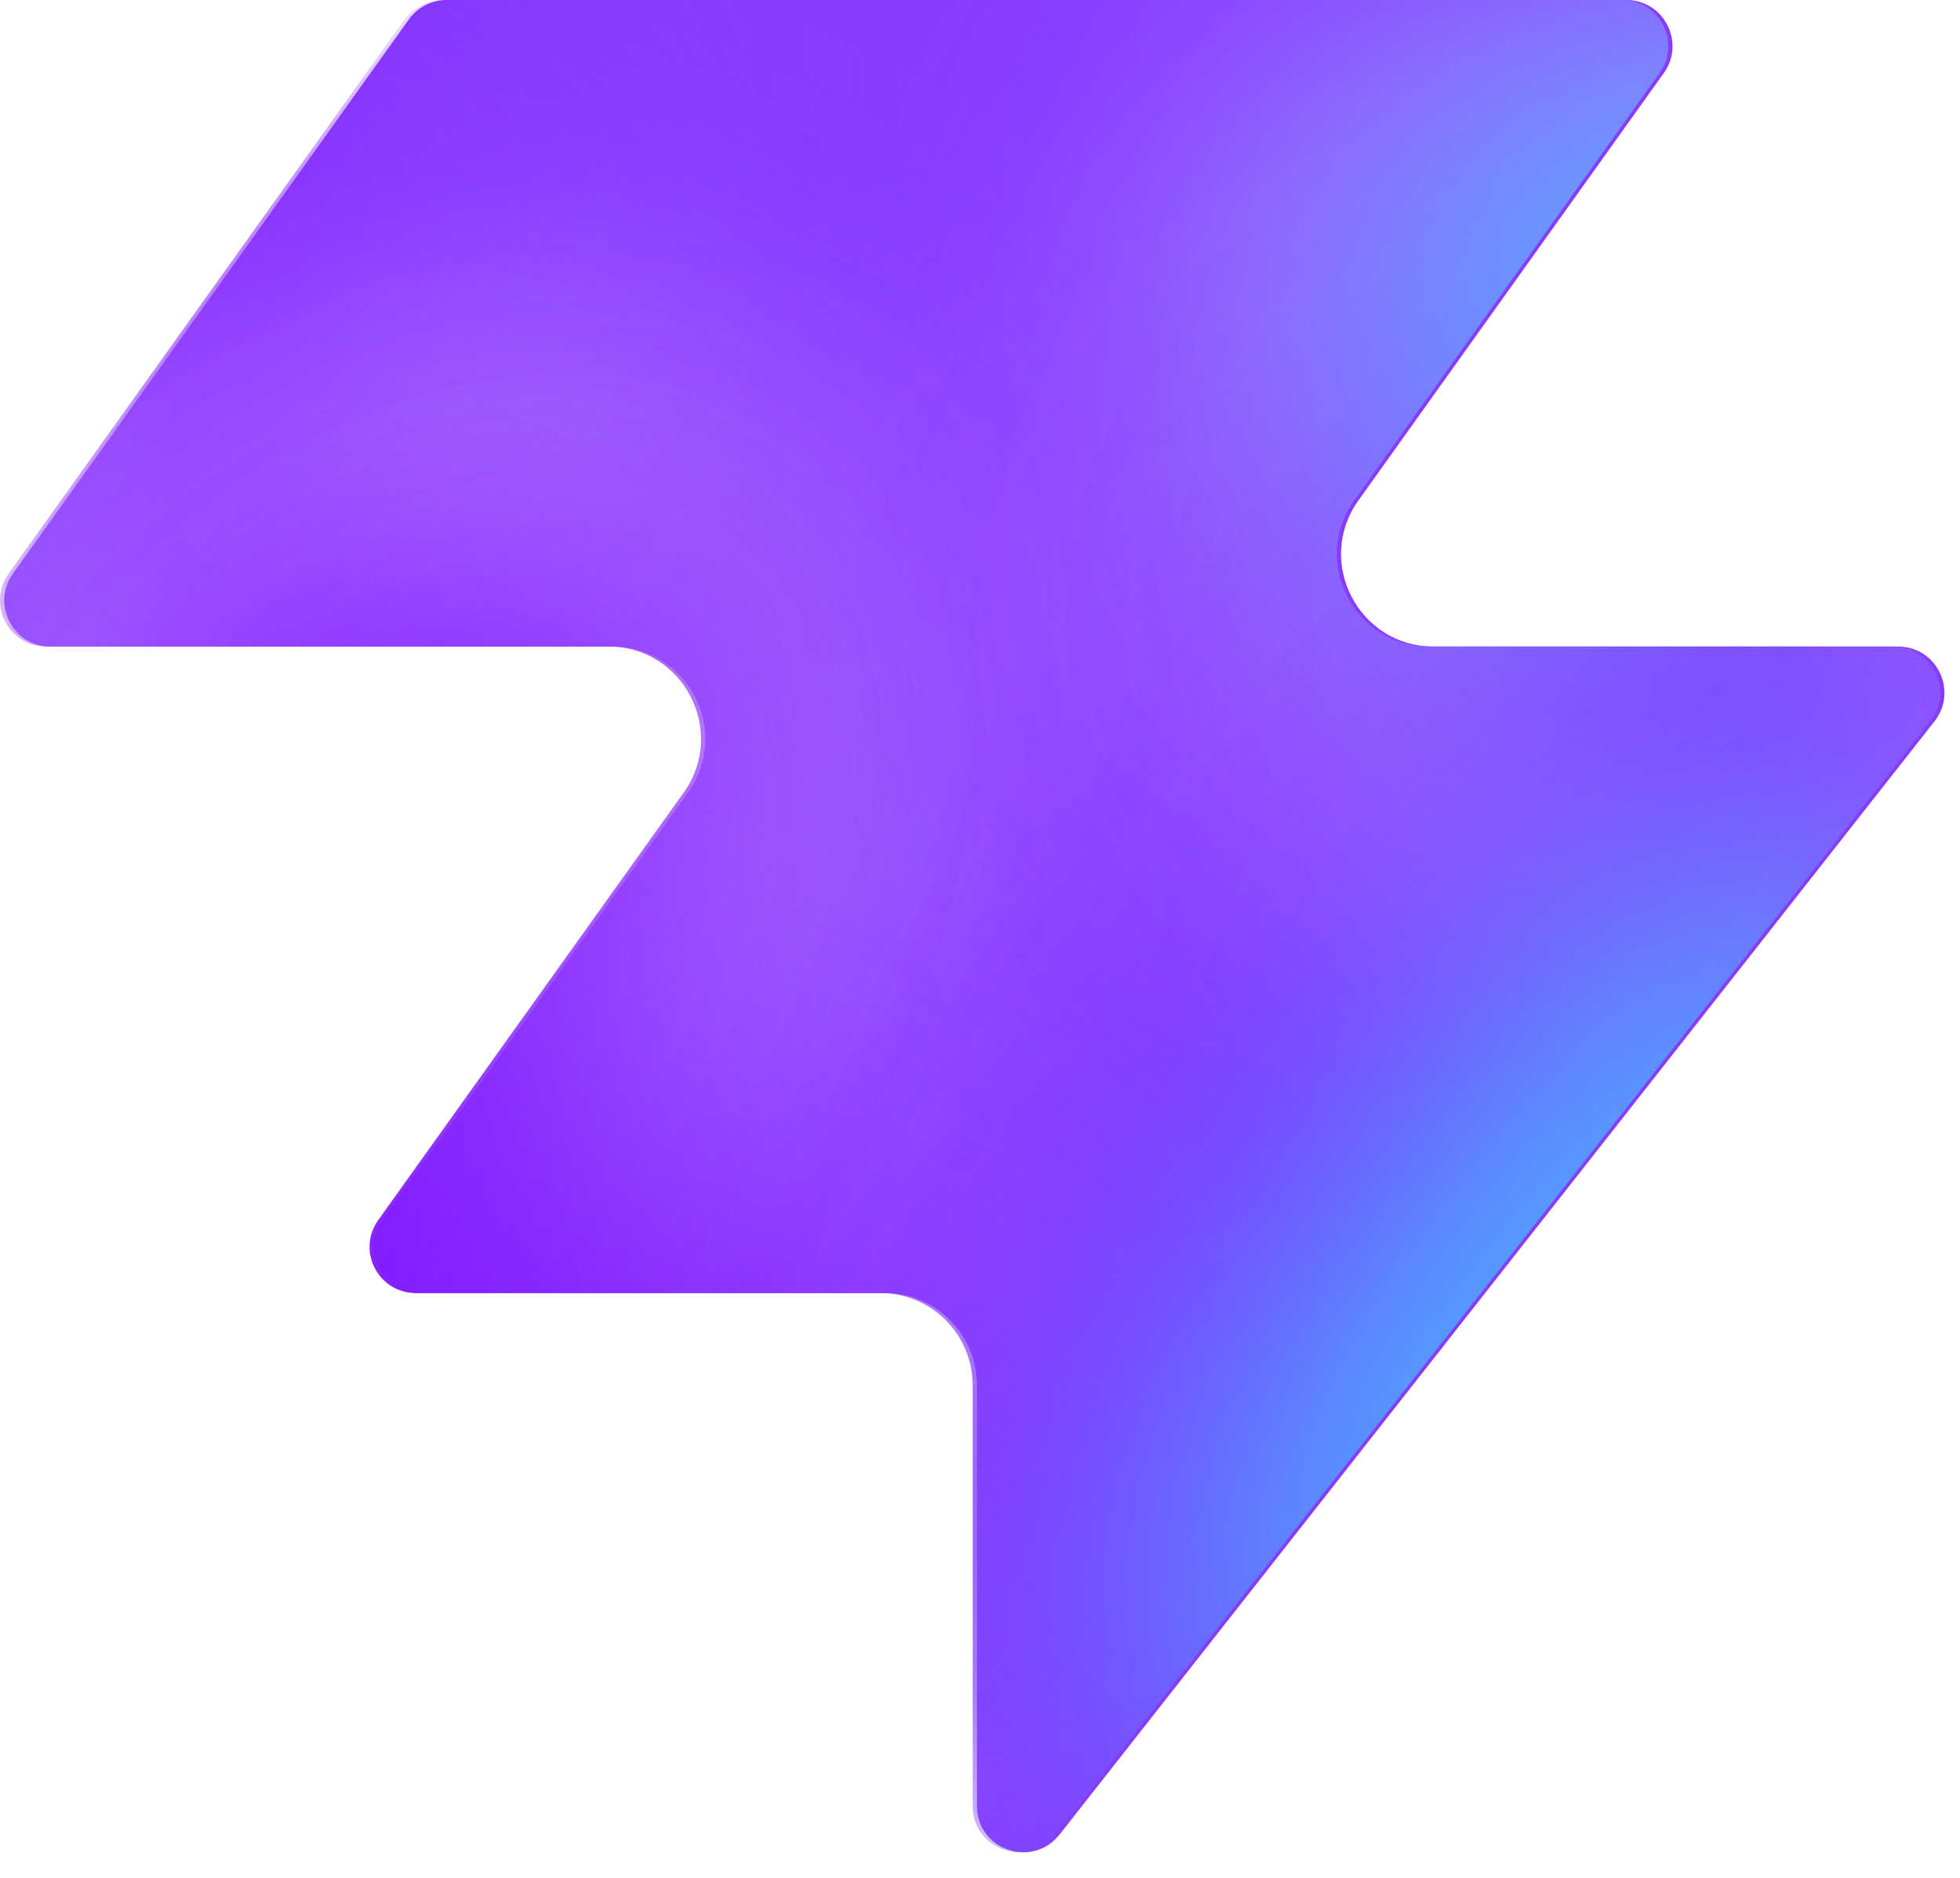
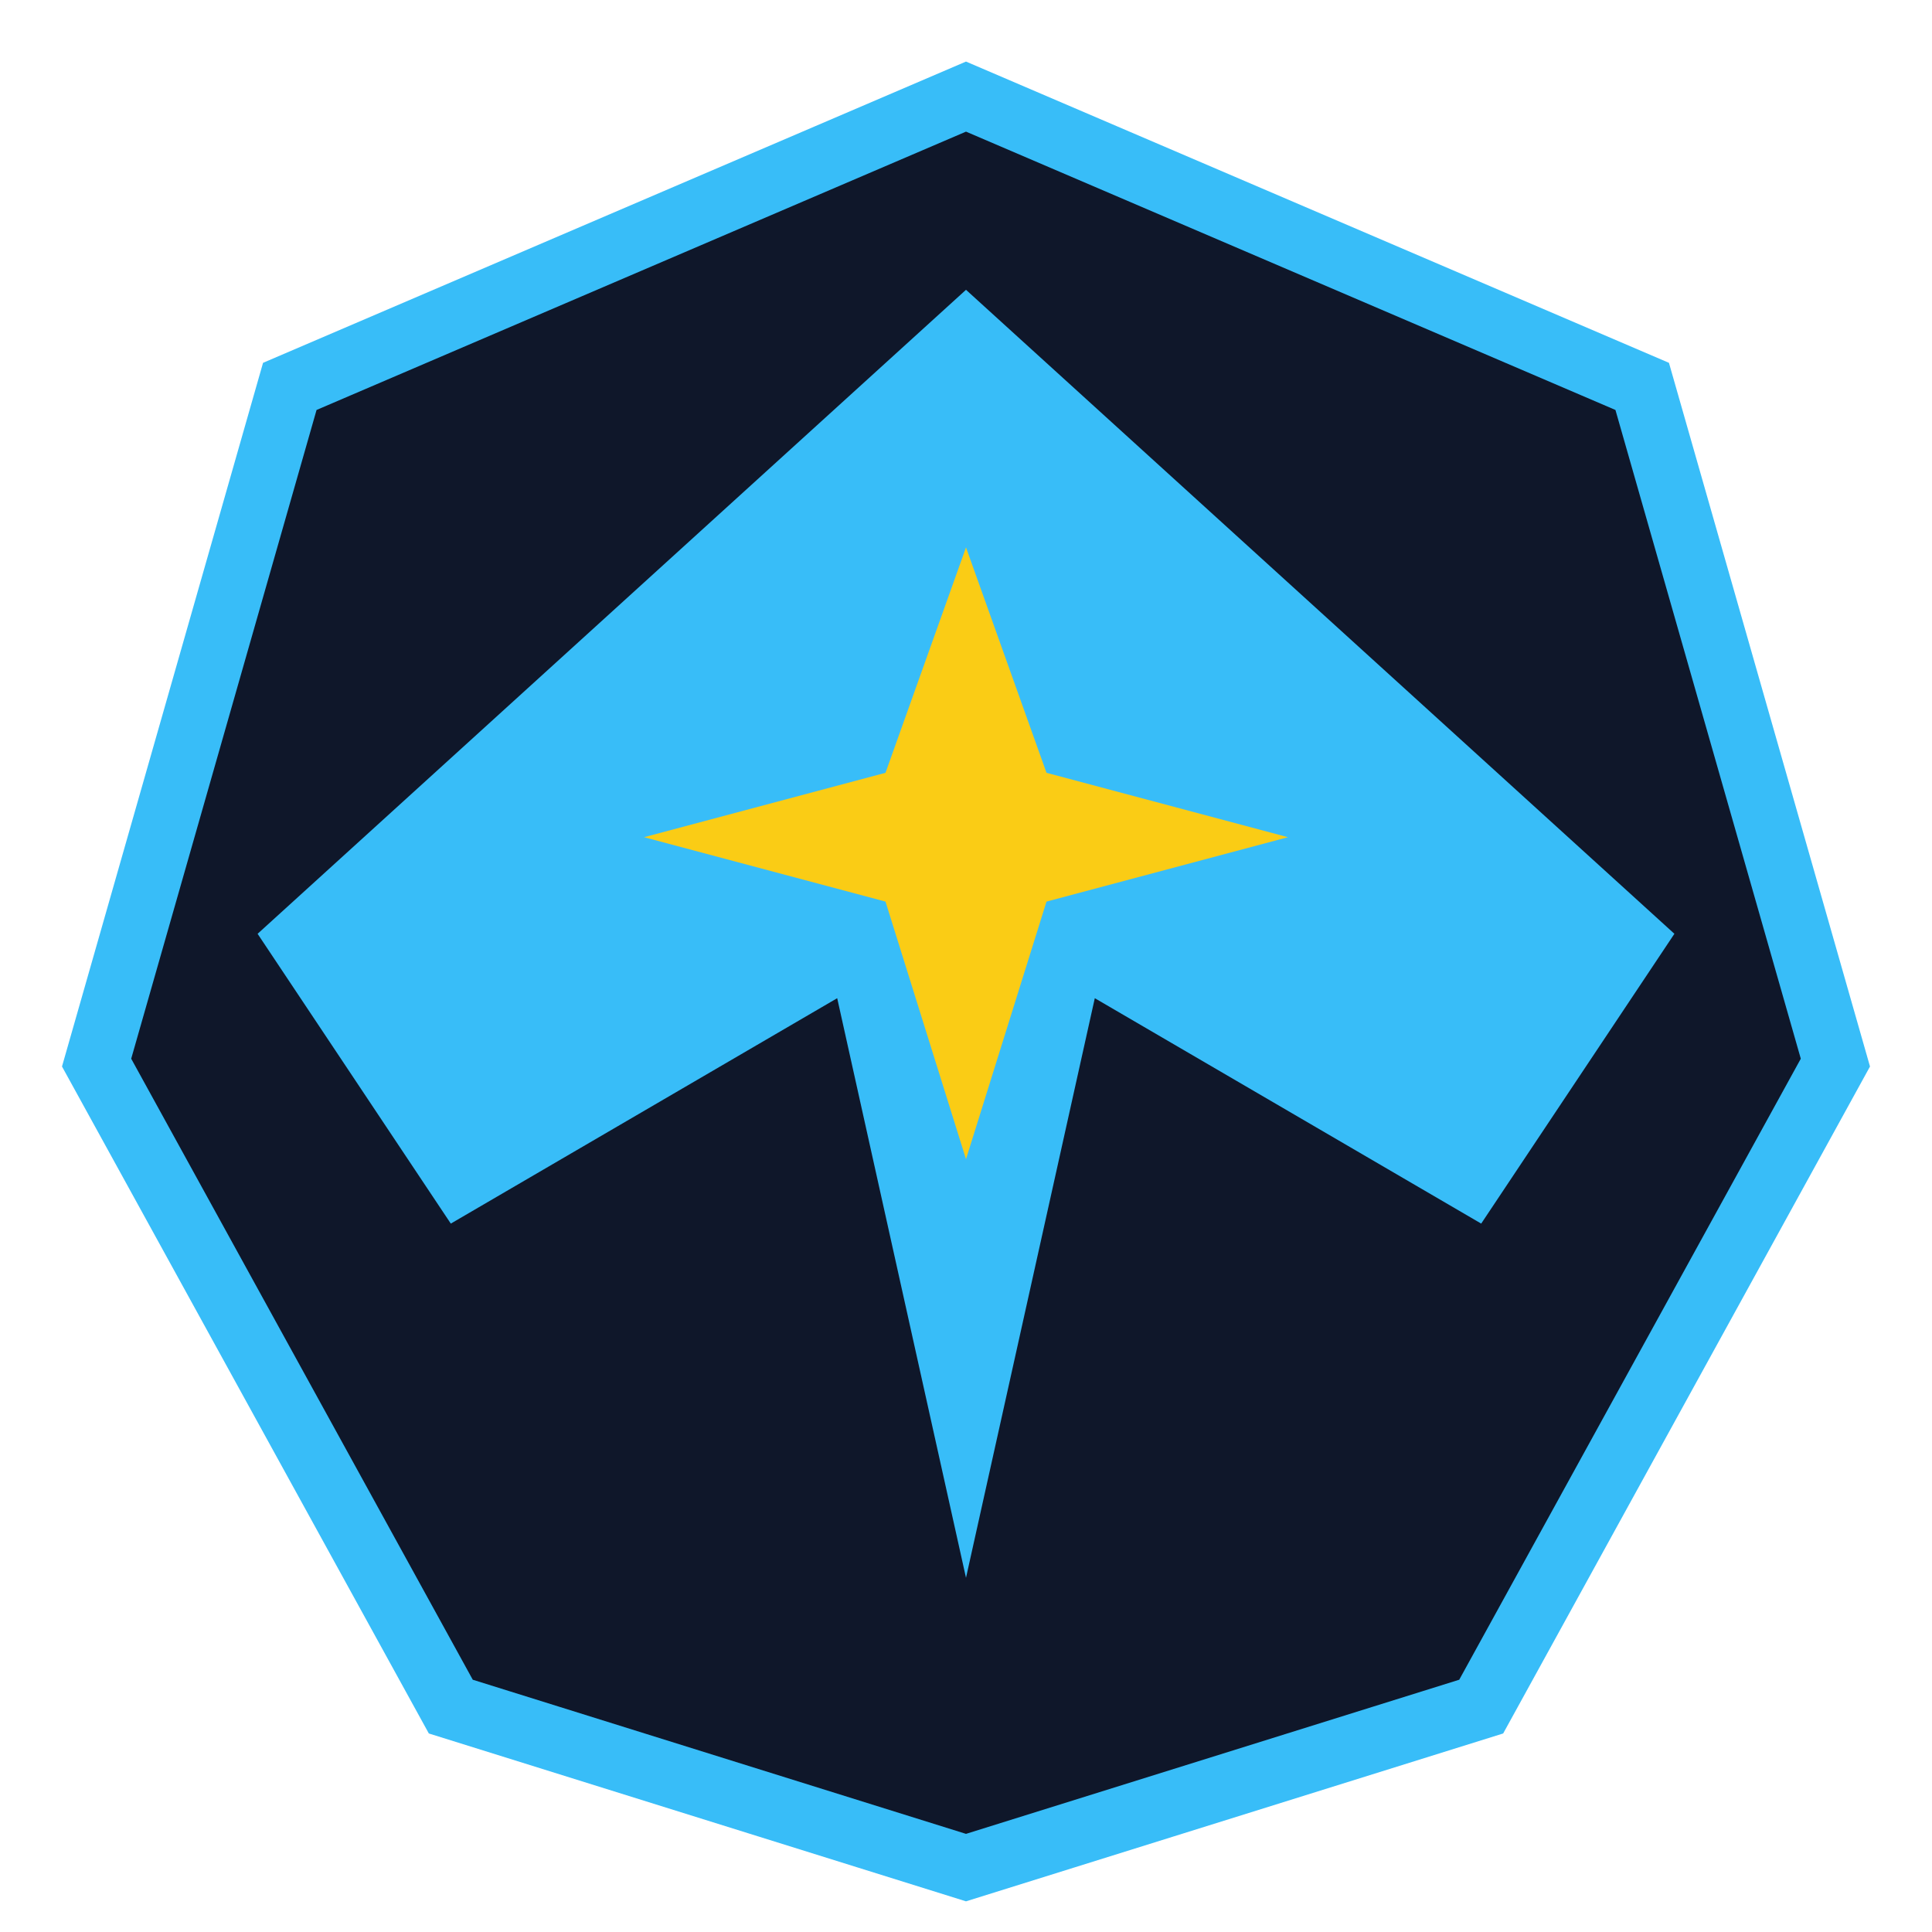
- <svg xmlns="http://www.w3.org/2000/svg" width="48" height="46" fill="none" viewBox="0 0 48 46">
-   <path fill="#863bff" d="M25.946 44.938c-.664.845-2.021.375-2.021-.698V33.937a2.26 2.26 0 0 0-2.262-2.262H10.287c-.92 0-1.456-1.04-.92-1.788l7.48-10.471c1.07-1.497 0-3.578-1.842-3.578H1.237c-.92 0-1.456-1.04-.92-1.788L10.013.474c.214-.297.556-.474.92-.474h28.894c.92 0 1.456 1.04.92 1.788l-7.48 10.471c-1.07 1.498 0 3.579 1.842 3.579h11.377c.943 0 1.473 1.088.89 1.83L25.947 44.94z" style="fill:#863bff;fill:color(display-p3 .525 .23 1);fill-opacity:1" />
-   <mask id="a" width="48" height="46" x="0" y="0" maskUnits="userSpaceOnUse" style="mask-type:alpha">
-     <path fill="#000" d="M25.842 44.938c-.664.844-2.021.375-2.021-.698V33.937a2.26 2.26 0 0 0-2.262-2.262H10.183c-.92 0-1.456-1.04-.92-1.788l7.48-10.471c1.07-1.498 0-3.579-1.842-3.579H1.133c-.92 0-1.456-1.04-.92-1.787L9.91.473c.214-.297.556-.474.92-.474h28.894c.92 0 1.456 1.04.92 1.788l-7.48 10.471c-1.07 1.498 0 3.578 1.842 3.578h11.377c.943 0 1.473 1.088.89 1.832L25.843 44.94z" style="fill:#000;fill-opacity:1" />
-   </mask>
-   <g mask="url(#a)">
-     <g filter="url(#b)">
-       <ellipse cx="5.508" cy="14.704" fill="#ede6ff" rx="5.508" ry="14.704" style="fill:#ede6ff;fill:color(display-p3 .927 .903 1);fill-opacity:1" transform="matrix(.00324 1 1 -.00324 -4.47 31.516)" />
-     </g>
-     <g filter="url(#c)">
-       <ellipse cx="10.399" cy="29.851" fill="#ede6ff" rx="10.399" ry="29.851" style="fill:#ede6ff;fill:color(display-p3 .927 .903 1);fill-opacity:1" transform="matrix(.00324 1 1 -.00324 -39.328 7.883)" />
-     </g>
-     <g filter="url(#d)">
-       <ellipse cx="5.508" cy="30.487" fill="#7e14ff" rx="5.508" ry="30.487" style="fill:#7e14ff;fill:color(display-p3 .492 .077 1);fill-opacity:1" transform="rotate(89.814 -25.913 -14.639)scale(1 -1)" />
-     </g>
-     <g filter="url(#e)">
-       <ellipse cx="5.508" cy="30.599" fill="#7e14ff" rx="5.508" ry="30.599" style="fill:#7e14ff;fill:color(display-p3 .492 .077 1);fill-opacity:1" transform="rotate(89.814 -32.644 -3.334)scale(1 -1)" />
-     </g>
-     <g filter="url(#f)">
-       <ellipse cx="5.508" cy="30.599" fill="#7e14ff" rx="5.508" ry="30.599" style="fill:#7e14ff;fill:color(display-p3 .492 .077 1);fill-opacity:1" transform="matrix(.00324 1 1 -.00324 -34.34 30.47)" />
-     </g>
-     <g filter="url(#g)">
-       <ellipse cx="14.072" cy="22.078" fill="#ede6ff" rx="14.072" ry="22.078" style="fill:#ede6ff;fill:color(display-p3 .927 .903 1);fill-opacity:1" transform="rotate(93.35 24.506 48.493)scale(-1 1)" />
-     </g>
-     <g filter="url(#h)">
-       <ellipse cx="3.47" cy="21.501" fill="#7e14ff" rx="3.47" ry="21.501" style="fill:#7e14ff;fill:color(display-p3 .492 .077 1);fill-opacity:1" transform="rotate(89.009 28.708 47.59)scale(-1 1)" />
-     </g>
-     <g filter="url(#i)">
-       <ellipse cx="3.47" cy="21.501" fill="#7e14ff" rx="3.47" ry="21.501" style="fill:#7e14ff;fill:color(display-p3 .492 .077 1);fill-opacity:1" transform="rotate(89.009 28.708 47.59)scale(-1 1)" />
-     </g>
-     <g filter="url(#j)">
-       <ellipse cx=".387" cy="8.972" fill="#7e14ff" rx="4.407" ry="29.108" style="fill:#7e14ff;fill:color(display-p3 .492 .077 1);fill-opacity:1" transform="rotate(39.51 .387 8.972)" />
-     </g>
-     <g filter="url(#k)">
-       <ellipse cx="47.523" cy="-6.092" fill="#7e14ff" rx="4.407" ry="29.108" style="fill:#7e14ff;fill:color(display-p3 .492 .077 1);fill-opacity:1" transform="rotate(37.892 47.523 -6.092)" />
-     </g>
-     <g filter="url(#l)">
-       <ellipse cx="41.412" cy="6.333" fill="#47bfff" rx="5.971" ry="9.665" style="fill:#47bfff;fill:color(display-p3 .28 .748 1);fill-opacity:1" transform="rotate(37.892 41.412 6.333)" />
-     </g>
-     <g filter="url(#m)">
-       <ellipse cx="-1.879" cy="38.332" fill="#7e14ff" rx="4.407" ry="29.108" style="fill:#7e14ff;fill:color(display-p3 .492 .077 1);fill-opacity:1" transform="rotate(37.892 -1.88 38.332)" />
-     </g>
-     <g filter="url(#n)">
-       <ellipse cx="-1.879" cy="38.332" fill="#7e14ff" rx="4.407" ry="29.108" style="fill:#7e14ff;fill:color(display-p3 .492 .077 1);fill-opacity:1" transform="rotate(37.892 -1.88 38.332)" />
-     </g>
-     <g filter="url(#o)">
-       <ellipse cx="35.651" cy="29.907" fill="#7e14ff" rx="4.407" ry="29.108" style="fill:#7e14ff;fill:color(display-p3 .492 .077 1);fill-opacity:1" transform="rotate(37.892 35.651 29.907)" />
-     </g>
-     <g filter="url(#p)">
-       <ellipse cx="38.418" cy="32.4" fill="#47bfff" rx="5.971" ry="15.297" style="fill:#47bfff;fill:color(display-p3 .28 .748 1);fill-opacity:1" transform="rotate(37.892 38.418 32.4)" />
-     </g>
-   </g>
-   <defs>
-     <filter id="b" width="60.045" height="41.654" x="-19.77" y="16.149" color-interpolation-filters="sRGB" filterUnits="userSpaceOnUse">
-       <feFlood flood-opacity="0" result="BackgroundImageFix" />
-       <feBlend in="SourceGraphic" in2="BackgroundImageFix" result="shape" />
-       <feGaussianBlur result="effect1_foregroundBlur_2002_17158" stdDeviation="7.659" />
-     </filter>
-     <filter id="c" width="90.34" height="51.437" x="-54.613" y="-7.533" color-interpolation-filters="sRGB" filterUnits="userSpaceOnUse">
-       <feFlood flood-opacity="0" result="BackgroundImageFix" />
-       <feBlend in="SourceGraphic" in2="BackgroundImageFix" result="shape" />
-       <feGaussianBlur result="effect1_foregroundBlur_2002_17158" stdDeviation="7.659" />
-     </filter>
-     <filter id="d" width="79.355" height="29.4" x="-49.64" y="2.03" color-interpolation-filters="sRGB" filterUnits="userSpaceOnUse">
-       <feFlood flood-opacity="0" result="BackgroundImageFix" />
-       <feBlend in="SourceGraphic" in2="BackgroundImageFix" result="shape" />
-       <feGaussianBlur result="effect1_foregroundBlur_2002_17158" stdDeviation="4.596" />
-     </filter>
-     <filter id="e" width="79.579" height="29.4" x="-45.045" y="20.029" color-interpolation-filters="sRGB" filterUnits="userSpaceOnUse">
-       <feFlood flood-opacity="0" result="BackgroundImageFix" />
-       <feBlend in="SourceGraphic" in2="BackgroundImageFix" result="shape" />
-       <feGaussianBlur result="effect1_foregroundBlur_2002_17158" stdDeviation="4.596" />
-     </filter>
-     <filter id="f" width="79.579" height="29.4" x="-43.513" y="21.178" color-interpolation-filters="sRGB" filterUnits="userSpaceOnUse">
-       <feFlood flood-opacity="0" result="BackgroundImageFix" />
-       <feBlend in="SourceGraphic" in2="BackgroundImageFix" result="shape" />
-       <feGaussianBlur result="effect1_foregroundBlur_2002_17158" stdDeviation="4.596" />
-     </filter>
-     <filter id="g" width="74.749" height="58.852" x="15.756" y="-17.901" color-interpolation-filters="sRGB" filterUnits="userSpaceOnUse">
-       <feFlood flood-opacity="0" result="BackgroundImageFix" />
-       <feBlend in="SourceGraphic" in2="BackgroundImageFix" result="shape" />
-       <feGaussianBlur result="effect1_foregroundBlur_2002_17158" stdDeviation="7.659" />
-     </filter>
-     <filter id="h" width="61.377" height="25.362" x="23.548" y="2.284" color-interpolation-filters="sRGB" filterUnits="userSpaceOnUse">
-       <feFlood flood-opacity="0" result="BackgroundImageFix" />
-       <feBlend in="SourceGraphic" in2="BackgroundImageFix" result="shape" />
-       <feGaussianBlur result="effect1_foregroundBlur_2002_17158" stdDeviation="4.596" />
-     </filter>
-     <filter id="i" width="61.377" height="25.362" x="23.548" y="2.284" color-interpolation-filters="sRGB" filterUnits="userSpaceOnUse">
-       <feFlood flood-opacity="0" result="BackgroundImageFix" />
-       <feBlend in="SourceGraphic" in2="BackgroundImageFix" result="shape" />
-       <feGaussianBlur result="effect1_foregroundBlur_2002_17158" stdDeviation="4.596" />
-     </filter>
-     <filter id="j" width="56.045" height="63.649" x="-27.636" y="-22.853" color-interpolation-filters="sRGB" filterUnits="userSpaceOnUse">
-       <feFlood flood-opacity="0" result="BackgroundImageFix" />
-       <feBlend in="SourceGraphic" in2="BackgroundImageFix" result="shape" />
-       <feGaussianBlur result="effect1_foregroundBlur_2002_17158" stdDeviation="4.596" />
-     </filter>
-     <filter id="k" width="54.814" height="64.646" x="20.116" y="-38.415" color-interpolation-filters="sRGB" filterUnits="userSpaceOnUse">
-       <feFlood flood-opacity="0" result="BackgroundImageFix" />
-       <feBlend in="SourceGraphic" in2="BackgroundImageFix" result="shape" />
-       <feGaussianBlur result="effect1_foregroundBlur_2002_17158" stdDeviation="4.596" />
-     </filter>
-     <filter id="l" width="33.541" height="35.313" x="24.641" y="-11.323" color-interpolation-filters="sRGB" filterUnits="userSpaceOnUse">
-       <feFlood flood-opacity="0" result="BackgroundImageFix" />
-       <feBlend in="SourceGraphic" in2="BackgroundImageFix" result="shape" />
-       <feGaussianBlur result="effect1_foregroundBlur_2002_17158" stdDeviation="4.596" />
-     </filter>
-     <filter id="m" width="54.814" height="64.646" x="-29.286" y="6.009" color-interpolation-filters="sRGB" filterUnits="userSpaceOnUse">
-       <feFlood flood-opacity="0" result="BackgroundImageFix" />
-       <feBlend in="SourceGraphic" in2="BackgroundImageFix" result="shape" />
-       <feGaussianBlur result="effect1_foregroundBlur_2002_17158" stdDeviation="4.596" />
-     </filter>
-     <filter id="n" width="54.814" height="64.646" x="-29.286" y="6.009" color-interpolation-filters="sRGB" filterUnits="userSpaceOnUse">
-       <feFlood flood-opacity="0" result="BackgroundImageFix" />
-       <feBlend in="SourceGraphic" in2="BackgroundImageFix" result="shape" />
-       <feGaussianBlur result="effect1_foregroundBlur_2002_17158" stdDeviation="4.596" />
-     </filter>
-     <filter id="o" width="54.814" height="64.646" x="8.244" y="-2.416" color-interpolation-filters="sRGB" filterUnits="userSpaceOnUse">
-       <feFlood flood-opacity="0" result="BackgroundImageFix" />
-       <feBlend in="SourceGraphic" in2="BackgroundImageFix" result="shape" />
-       <feGaussianBlur result="effect1_foregroundBlur_2002_17158" stdDeviation="4.596" />
-     </filter>
-     <filter id="p" width="39.409" height="43.623" x="18.713" y="10.588" color-interpolation-filters="sRGB" filterUnits="userSpaceOnUse">
-       <feFlood flood-opacity="0" result="BackgroundImageFix" />
-       <feBlend in="SourceGraphic" in2="BackgroundImageFix" result="shape" />
-       <feGaussianBlur result="effect1_foregroundBlur_2002_17158" stdDeviation="4.596" />
-     </filter>
-   </defs>
+ <svg xmlns="http://www.w3.org/2000/svg" viewBox="0 0 120 120" fill="none">
+   <polygon points="60,6 102,24 114,66 92,106 60,116 28,106 6,66 18,24" fill="#0f172a" stroke="#38bdf8" stroke-width="4" />
+   <polygon points="60,18 104,58 92,76 68,62 60,98 52,62 28,76 16,58" fill="#38bdf8" />
+   <polygon points="60,34 65,48 80,52 65,56 60,72 55,56 40,52 55,48" fill="#facc15" />
</svg>
